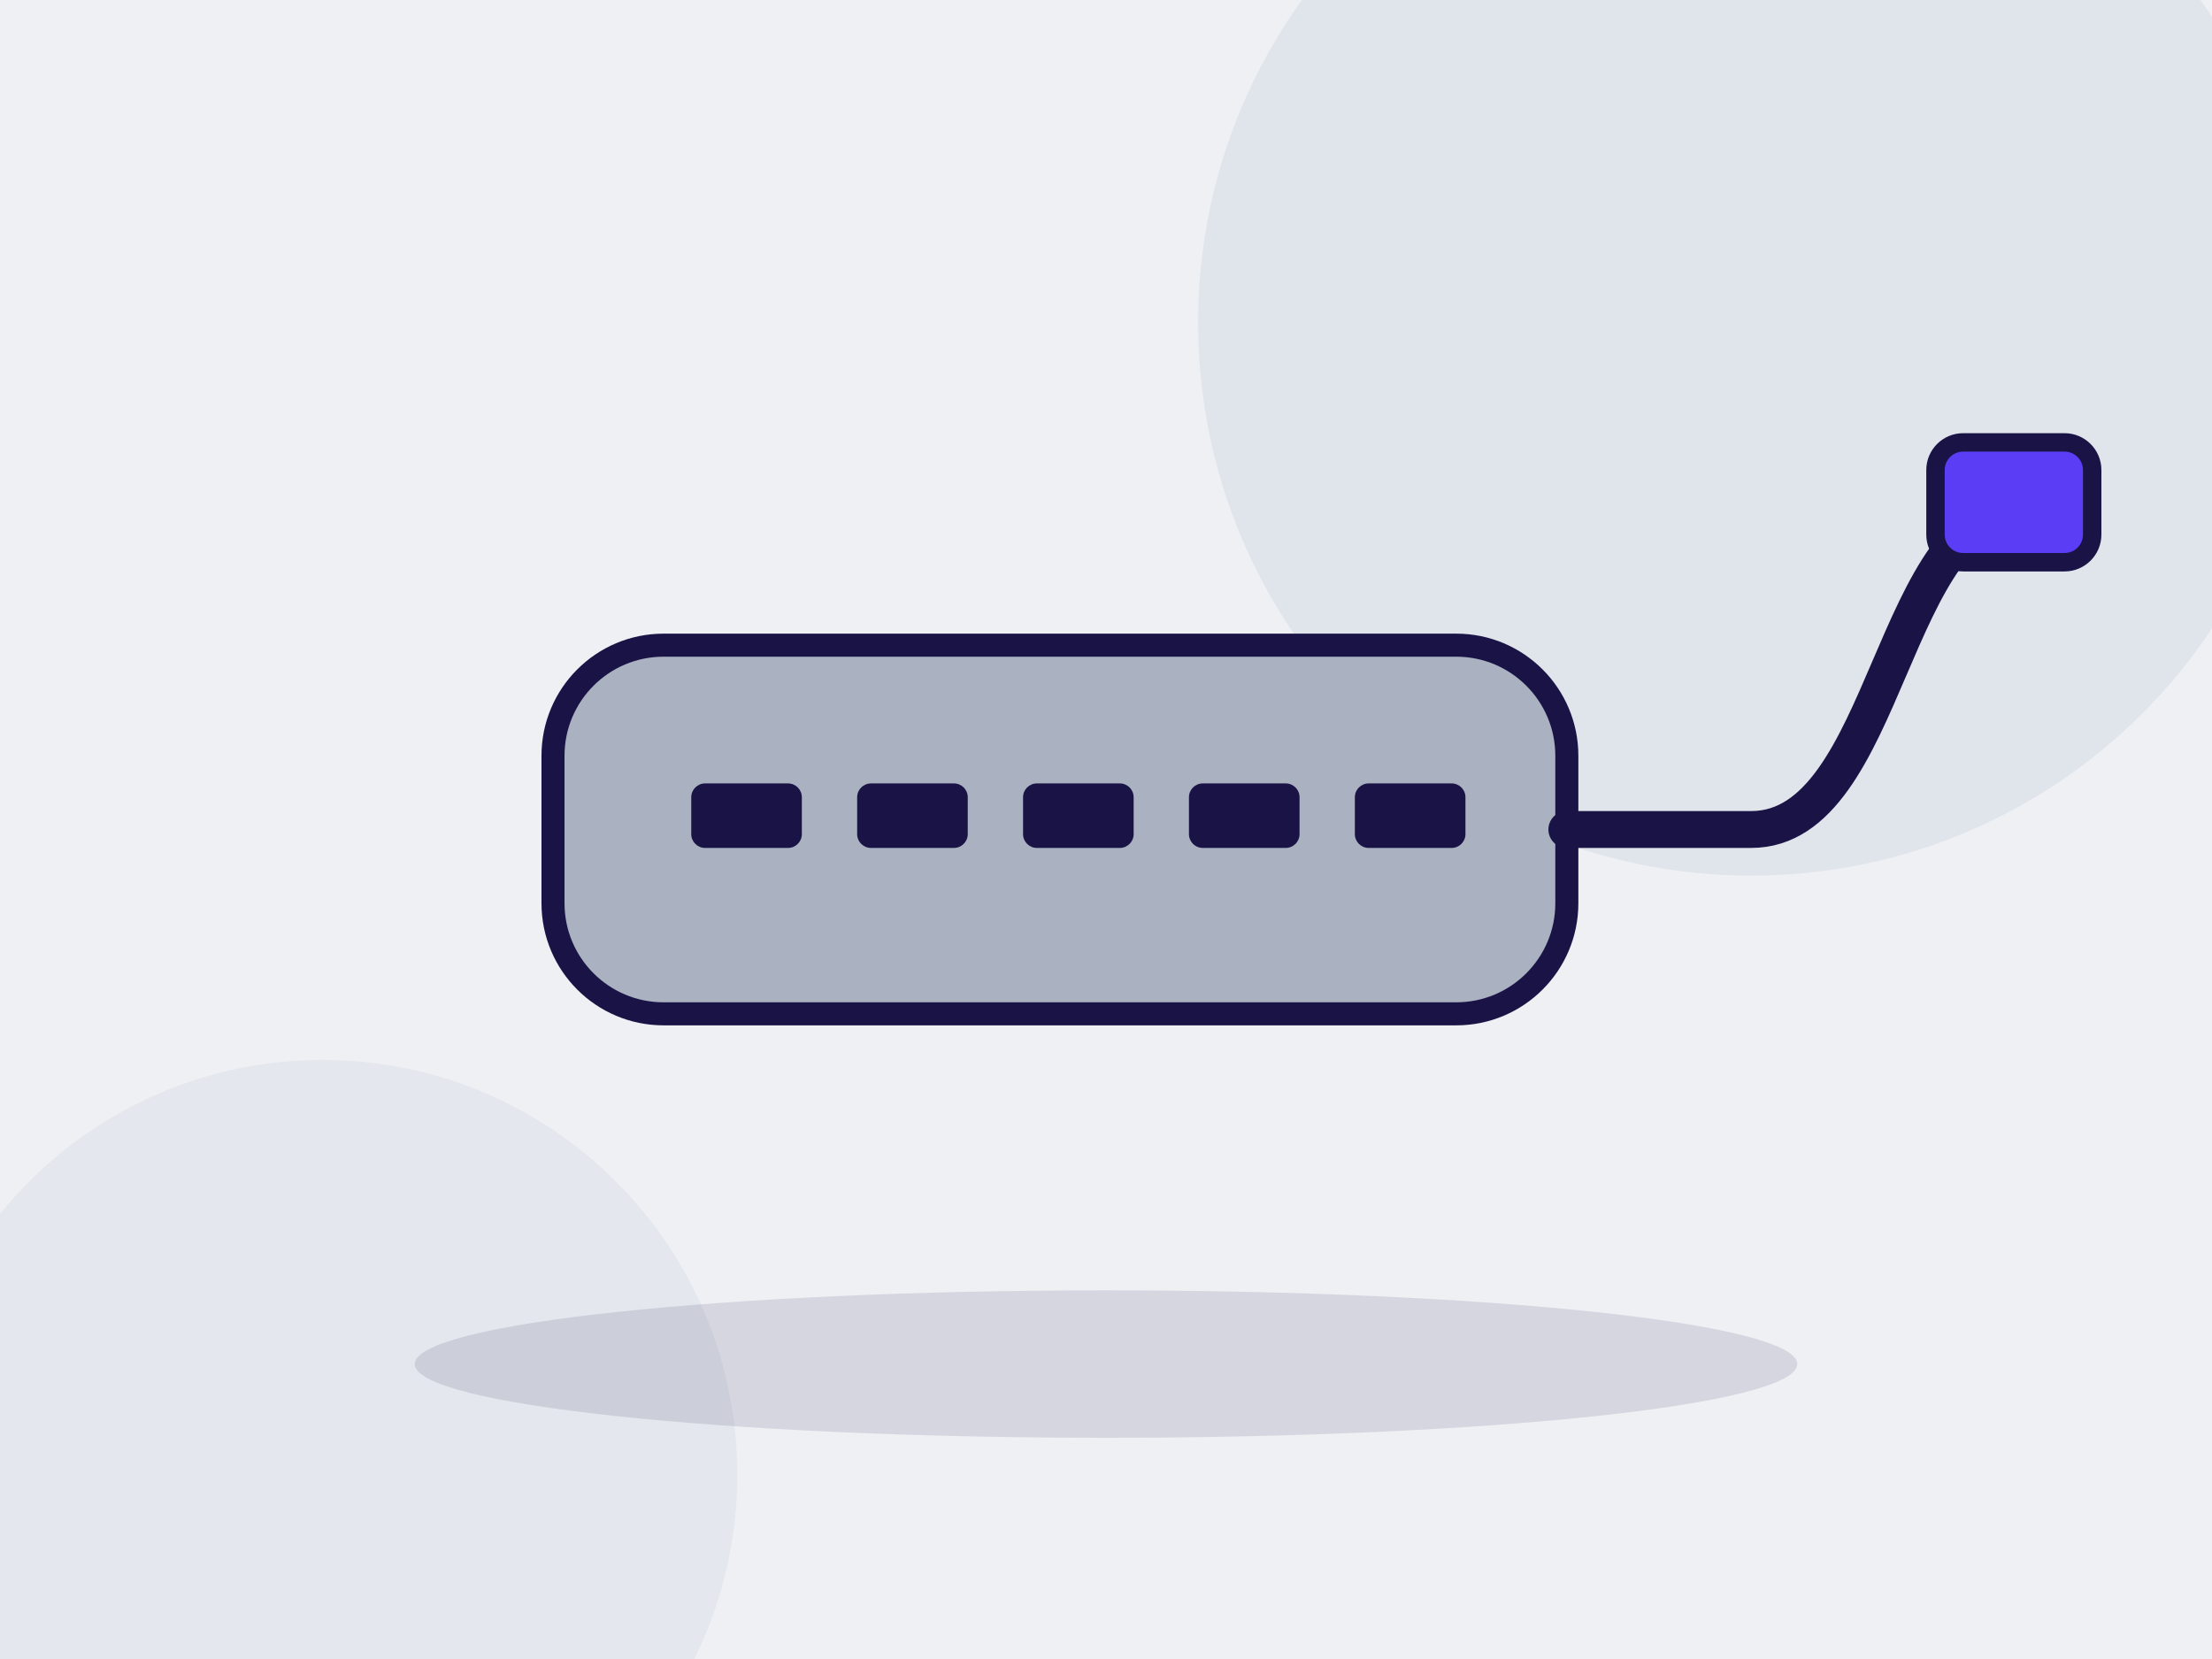
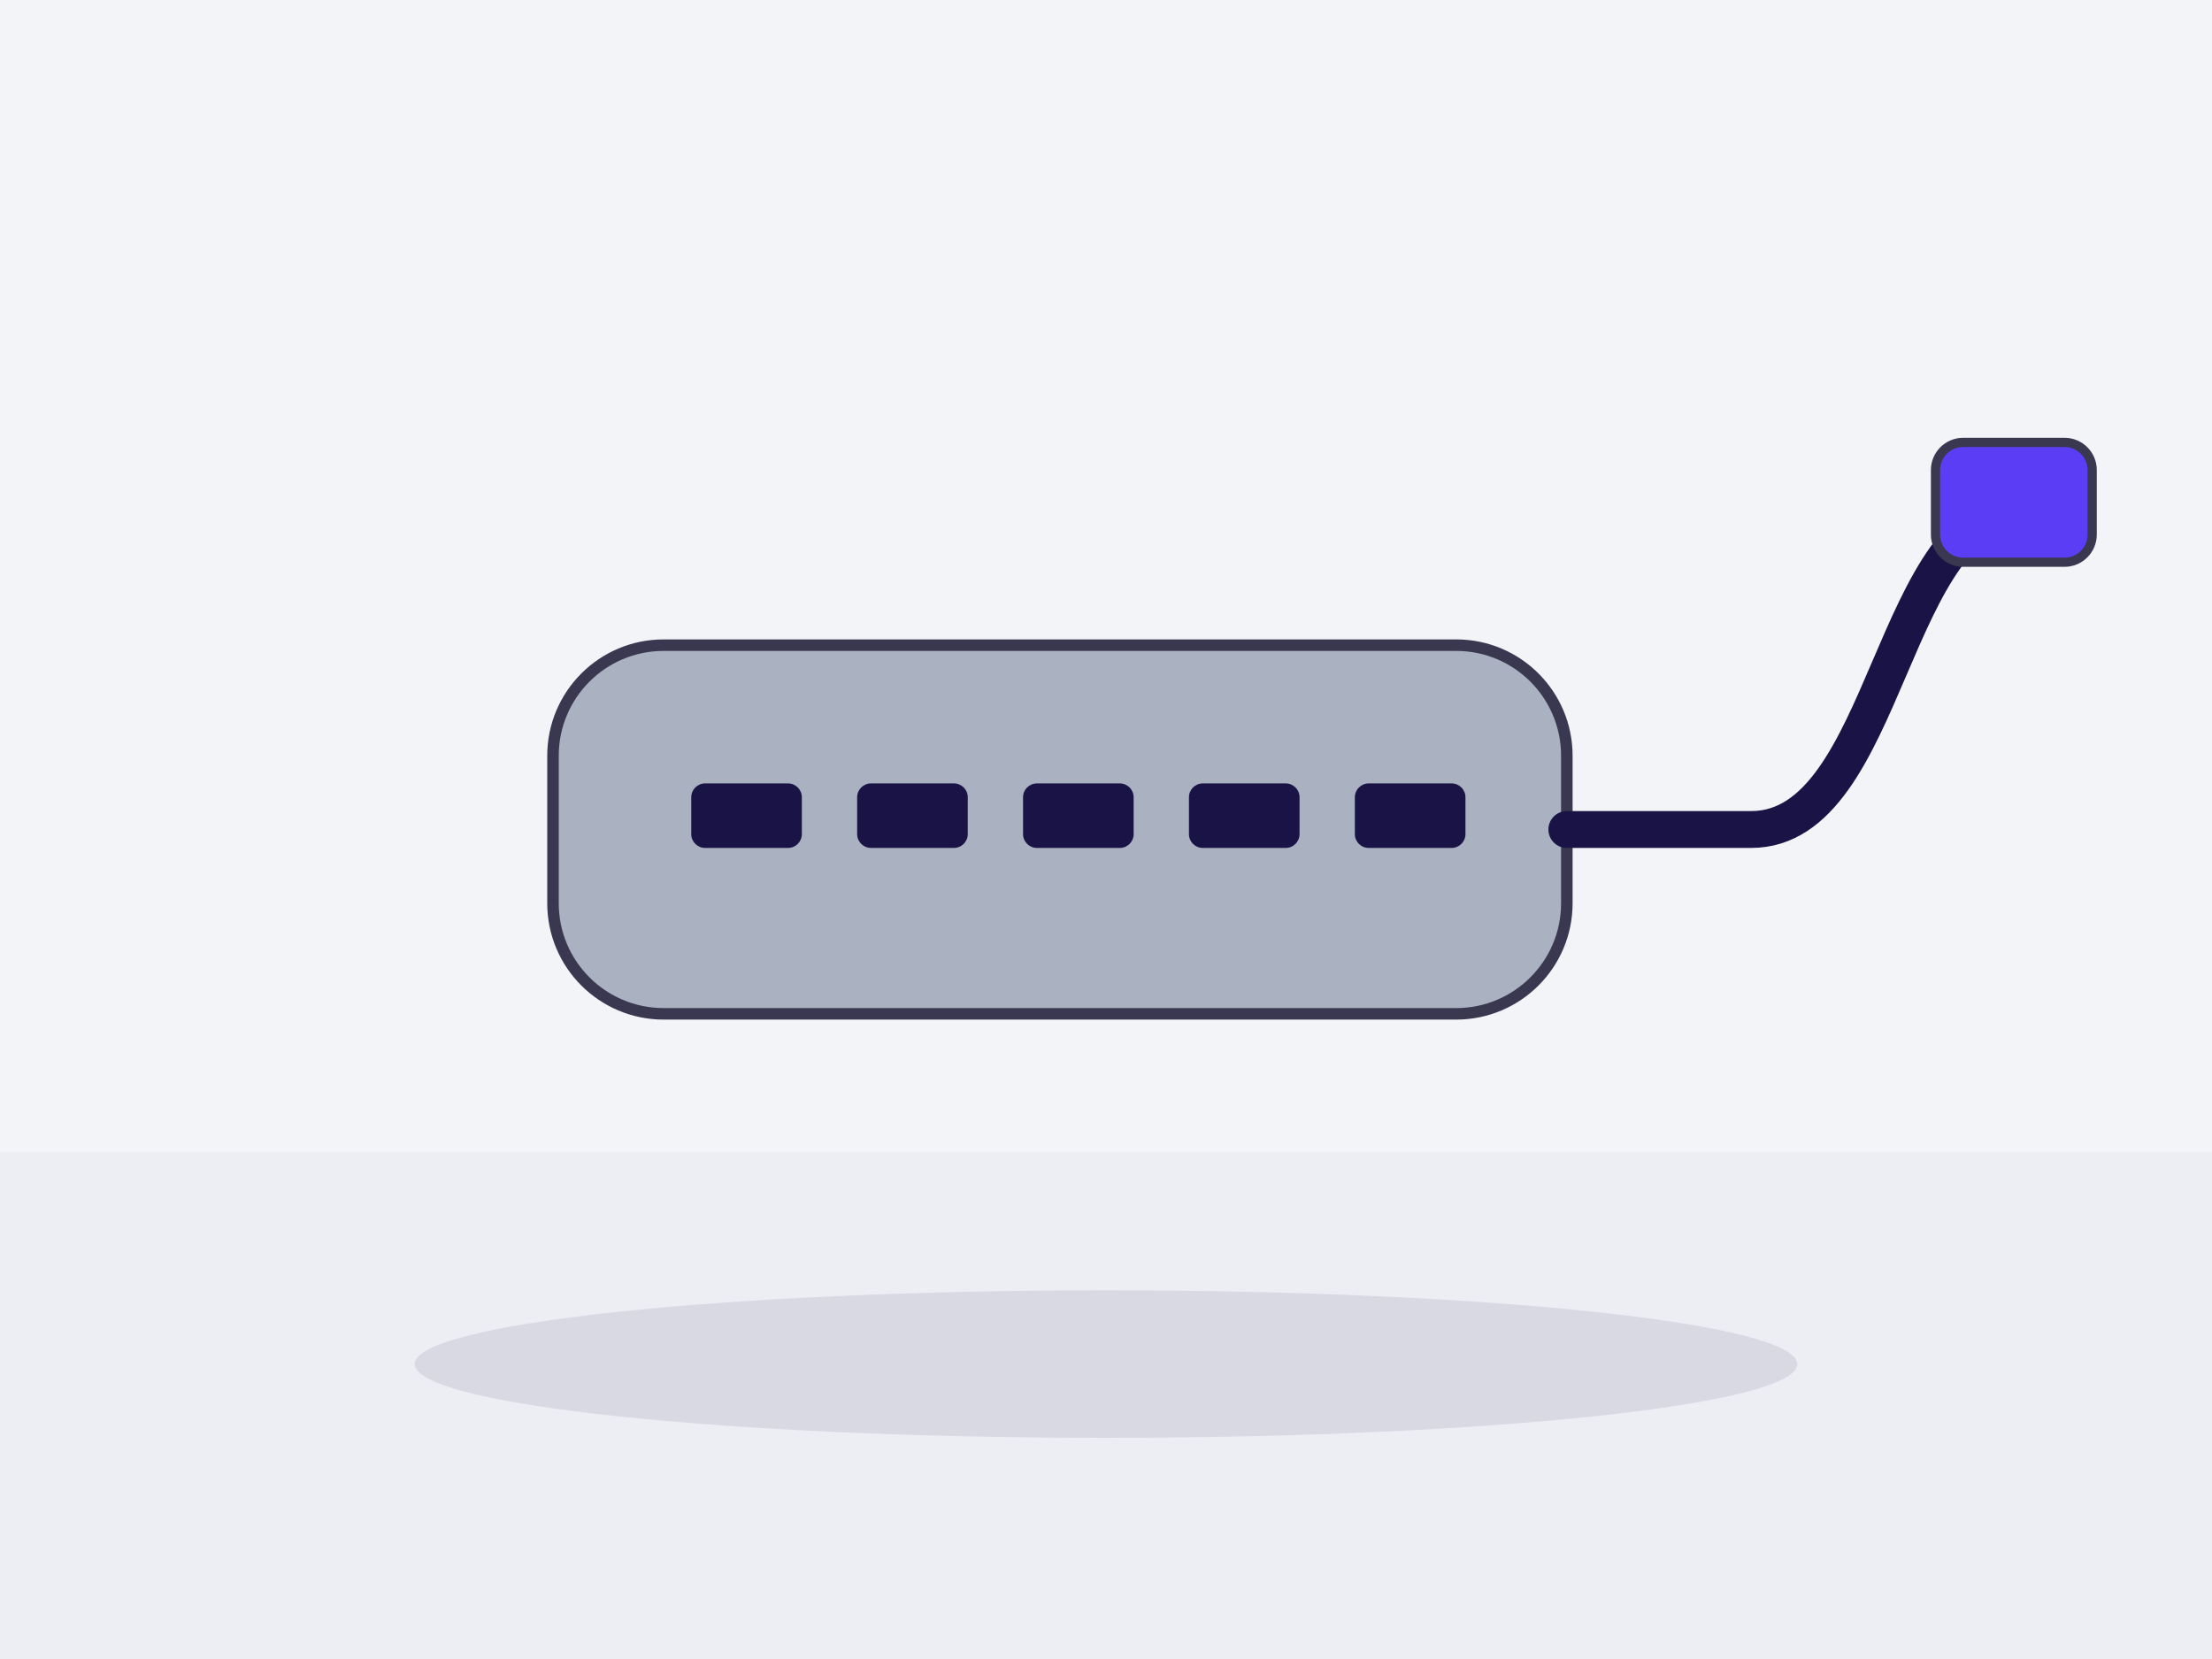
<svg xmlns="http://www.w3.org/2000/svg" viewBox="0 0 480 360">
-   <rect width="480" height="360" fill="#eef0f4" />
-   <circle cx="380" cy="70" r="120" fill="#d5dae4" opacity=".55" />
-   <circle cx="70" cy="320" r="90" fill="#d5dae4" opacity=".4" />
-   <ellipse cx="240" cy="296" rx="150" ry="16" fill="#1a1446" opacity=".12" />
-   <rect x="120" y="140" width="220" height="80" rx="24" fill="#aab1c1" stroke="#1a1446" stroke-width="5" />
+   <rect width="480" height="360" fill="#f3f4f8" />
+   <rect y="250" width="480" height="110" fill="#eceef4" />
+   <ellipse cx="240" cy="296" rx="150" ry="16" fill="#1a1446" opacity=".10" />
+   <rect x="120" y="140" width="220" height="80" rx="24" fill="#aab1c1" stroke="#3a3850" stroke-width="2.5" />
  <rect x="150" y="170" width="24" height="14" rx="3" fill="#1a1446" />
  <rect x="186" y="170" width="24" height="14" rx="3" fill="#1a1446" />
  <rect x="222" y="170" width="24" height="14" rx="3" fill="#1a1446" />
  <rect x="258" y="170" width="24" height="14" rx="3" fill="#1a1446" />
  <rect x="294" y="170" width="24" height="14" rx="3" fill="#1a1446" />
  <path d="M340 180h40c30 0 30-70 60-70" stroke="#1a1446" stroke-width="8" fill="none" stroke-linecap="round" />
-   <rect x="420" y="96" width="34" height="26" rx="6" fill="#5b3df5" stroke="#1a1446" stroke-width="4" />
+   <rect x="420" y="96" width="34" height="26" rx="6" fill="#5b3df5" stroke="#3a3850" stroke-width="2" />
</svg>
